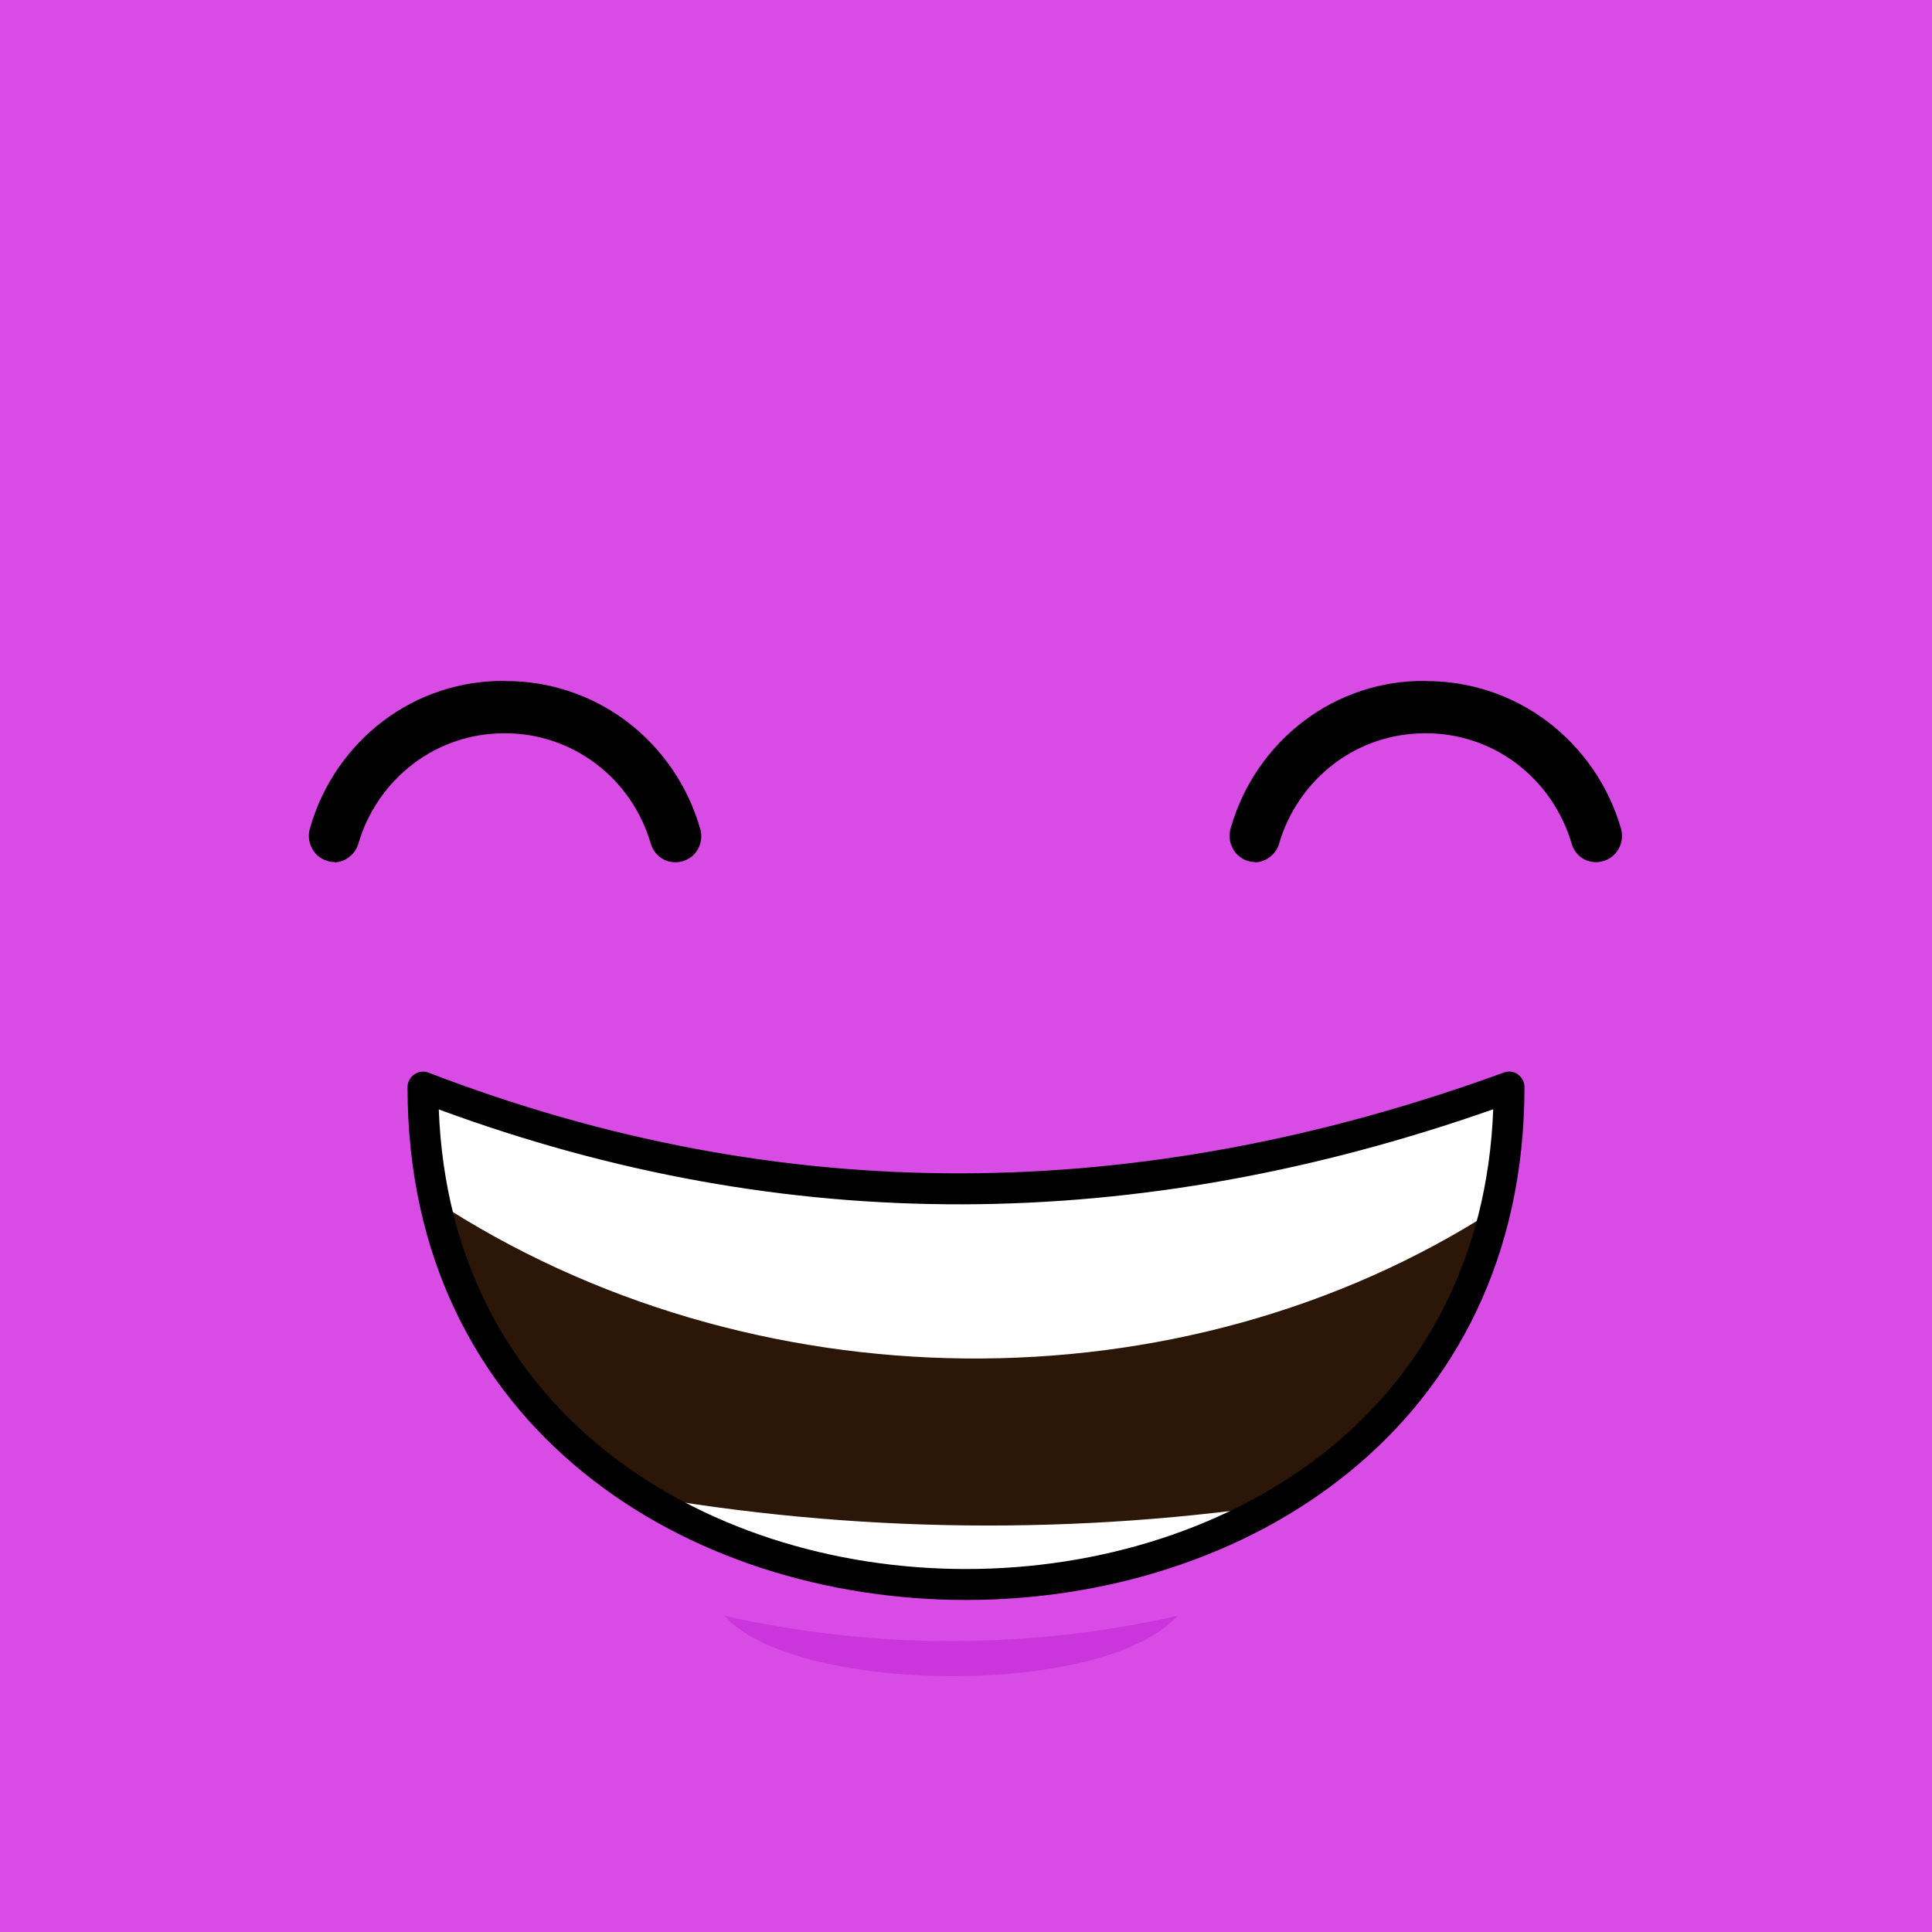
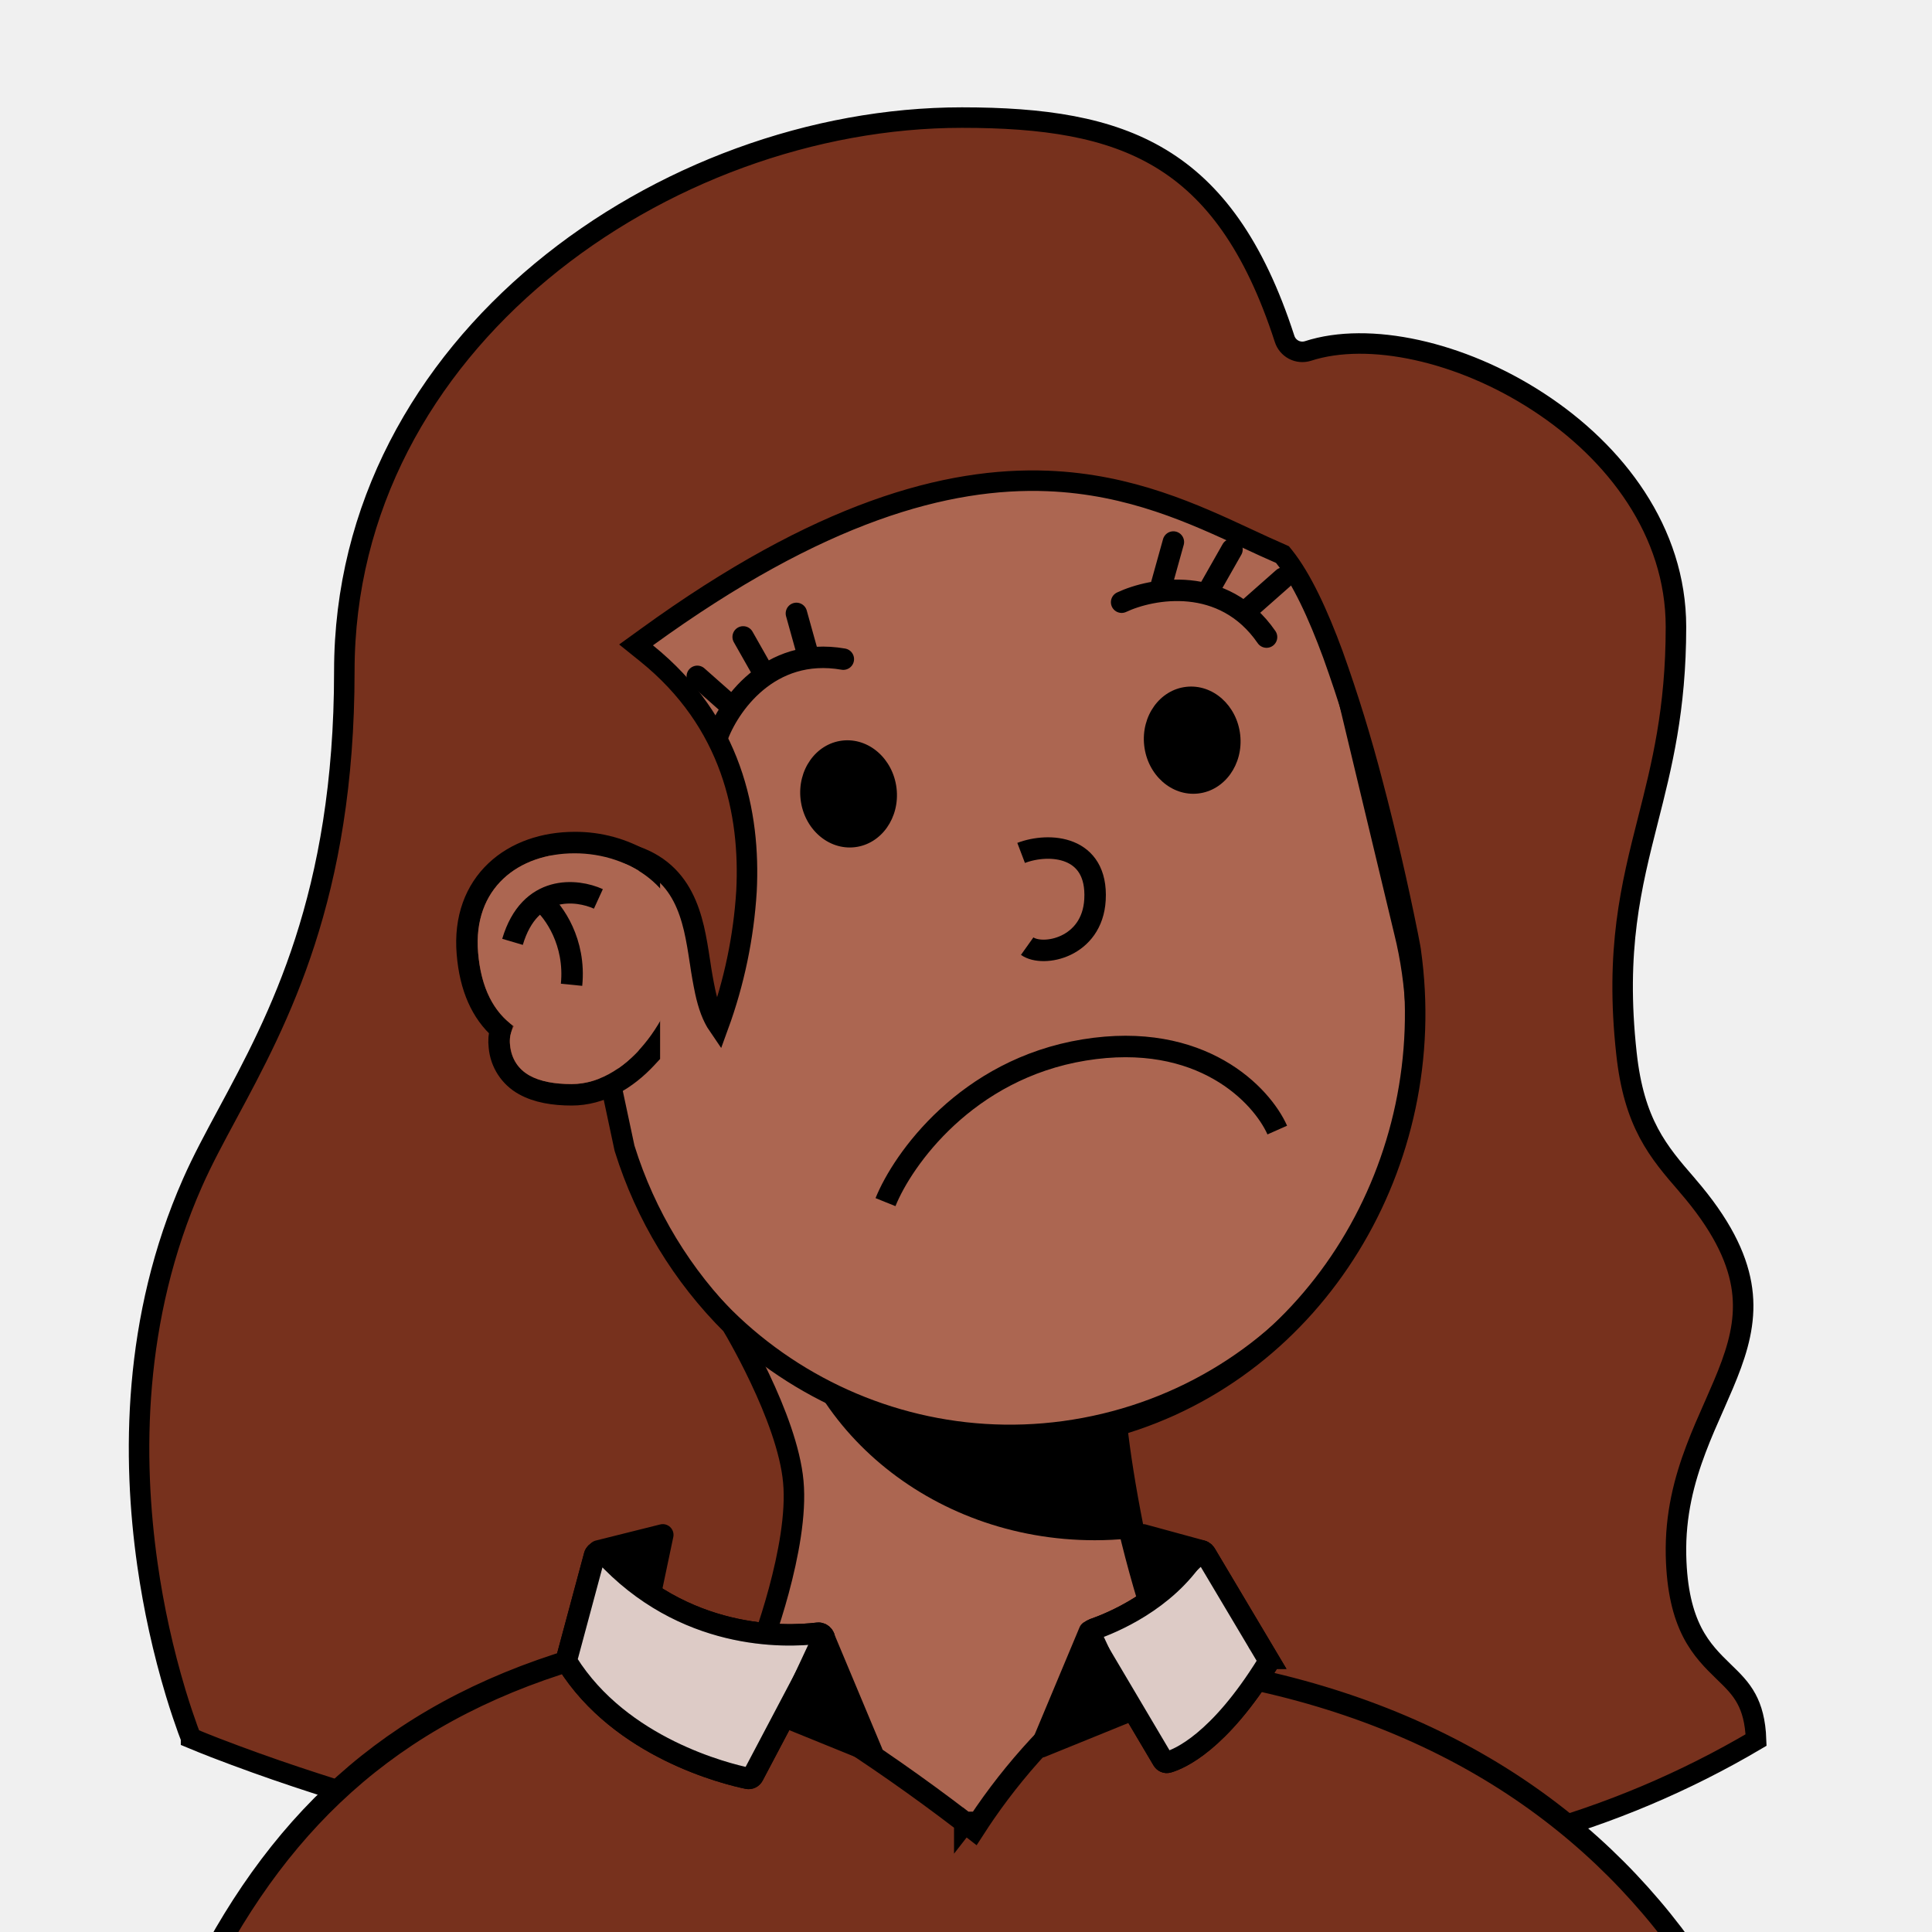
- <svg xmlns="http://www.w3.org/2000/svg" viewBox="0 0 200 200" fill="none" shape-rendering="auto">
+ <svg xmlns="http://www.w3.org/2000/svg" viewBox="0 0 360 360" fill="none" shape-rendering="auto">
  <mask id="viewboxMask">
-     <rect width="200" height="200" rx="0" ry="0" x="0" y="0" fill="#fff" />
+     <rect width="360" height="360" rx="0" ry="0" x="0" y="0" fill="#fff" />
  </mask>
  <g mask="url(#viewboxMask)">
-     <rect fill="#d84be5" width="200" height="200" x="0" y="0" />
-     <g transform="matrix(1.5625 0 0 1.5625 37.5 110.94)">
-       <path fill-rule="evenodd" clip-rule="evenodd" d="M76 1v.49a35.13 35.13 0 0 1-.9 7.75 30.24 30.24 0 0 1-14.24 19.24C48.32 36 30.66 35.84 18.37 28A30.01 30.01 0 0 1 4.8 8.66 36.4 36.4 0 0 1 4 1c22.86 8.83 46.05 8.83 69.54.9L76 1Z" fill="#2B1607" stroke="#000" stroke-width="1.48" stroke-linecap="round" stroke-linejoin="round" />
-       <path fill-rule="evenodd" clip-rule="evenodd" d="M76 1.48a33.97 33.97 0 0 1-.9 7.62C54.26 22.59 25.62 22.2 4.8 8.53 4.25 6.06 4 3.53 4 1c22.85 8.67 46.03 8.67 69.51.88l2.49-.4ZM62 28.49c-12.99 7.5-31.29 7.34-44-.49a134.2 134.2 0 0 0 44 .49Z" fill="#fff" />
-       <path fill-rule="evenodd" clip-rule="evenodd" d="M76.57.19c.27.19.43.5.43.83 0 11.3-4.64 19.83-11.62 25.51C58.42 32.2 49.18 35 40 35c-9.19 0-18.42-2.8-25.38-8.47C7.64 20.85 3 12.33 3 1.03A1.03 1.03 0 0 1 4.38.06c23.45 9.02 47.14 8.78 71.25 0 .32-.12.66-.08.94.12ZM5.07 2.5C5.45 12.44 9.7 19.9 15.9 24.94c6.54 5.32 15.3 8.01 24.1 8.01s17.56-2.69 24.1-8c6.2-5.06 10.45-12.53 10.83-22.46C51.36 10.77 28.1 11 5.07 2.5Z" fill="#000" />
-       <path d="M24.01 36.05c4.5 5.16 25.03 5.5 30 0a68.03 68.03 0 0 1-30 0Z" fill="#000" style="mix-blend-mode:soft-light" opacity=".4" />
+     <g transform="translate(80 23)">
+       <path d="M154 319.5c-14.4-20-25.67-58.67-27-78L58.5 212 30 319.5h124Z" fill="#ac6651" stroke="#000" stroke-width="4" />
+       <path d="M130.37 263.69c-2.1.2-4.22.31-6.37.31-30.78 0-56.05-21.57-58.76-49.1L127 241.5c.38 5.48 1.55 13.32 3.37 22.19Z" fill="#000" style="mix-blend-mode:multiply" />
+       <path d="M181.94 151.37v.01l.1.4.14.65A75.72 75.72 0 0 1 34.93 187.7l-.2-.74L18 117.13l-.06-.29A75.72 75.72 0 0 1 165.2 81.55l.05.21.02.08.05.2.05.2v.01l16.4 68.44.08.34.08.34Z" fill="#ac6651" stroke="#000" stroke-width="4" />
+       <g transform="translate(34 102.3)" />
    </g>
-     <g transform="matrix(1.5625 0 0 1.5625 31.25 59.38)">
-       <path d="M63.16 19.11a1.68 1.68 0 0 1-1.5-.93 1.75 1.75 0 0 1-.12-1.32 13.54 13.54 0 0 1 4.85-7.1 13.1 13.1 0 0 1 8.07-2.65v.01c2.9-.01 5.73.92 8.06 2.68a13.63 13.63 0 0 1 4.87 7.08c.13.44.08.91-.13 1.32a1.72 1.72 0 0 1-2.3.73 1.69 1.69 0 0 1-.83-1.03c-.63-2.13-1.91-4-3.66-5.32a9.92 9.92 0 0 0-6.07-2c-2.17 0-4.28.7-6.02 2.02a10.26 10.26 0 0 0-3.64 5.3c-.1.35-.32.65-.6.87a1.7 1.7 0 0 1-.98.36ZM2.17 19.11a1.4 1.4 0 0 1-.5-.08 1.68 1.68 0 0 1-1.01-.85 1.75 1.75 0 0 1-.12-1.32 13.57 13.57 0 0 1 4.85-7.1 13.12 13.12 0 0 1 8.07-2.65v.01c2.9-.02 5.73.92 8.06 2.67a13.6 13.6 0 0 1 4.86 7.09 1.75 1.75 0 0 1-.53 1.85c-.18.14-.38.25-.6.32-.42.13-.9.09-1.3-.12-.4-.22-.7-.59-.83-1.03-.62-2.13-1.9-4-3.65-5.31a9.92 9.92 0 0 0-6.06-2.01 9.92 9.92 0 0 0-6.03 2.02 10.26 10.26 0 0 0-3.64 5.3c-.1.35-.31.65-.6.87-.27.22-.61.35-.97.36Z" fill="#000" />
+     <g transform="translate(170 183)">
+       <path d="M-5 41c3.21-7.96 15.1-24.77 37-28.35 21.9-3.58 33.13 8.46 36 14.92" stroke="#000000" stroke-width="4" />
+     </g>
+     <g transform="translate(110 102)">
+       <path d="M99 10.21c5.67-2.66 19-5.1 27 6.5M23.58 35.52c2.07-5.9 9.68-17.12 23.56-14.7M26.07 29.46l-6.14-5.43M122.96 11.16l6.15-5.43M32.52 23.81l-4.04-7.13M115.51 7.51l4.05-7.13M40.6 20.2l-2.2-7.9M106.44 6.9l2.2-7.9" stroke="#000000" stroke-width="4" stroke-linecap="round" />
+     </g>
+     <g transform="translate(49 11)">
+       <path d="m-13.4 312.86-.62-1.64c-.56-1.55-1.35-3.84-2.23-6.74a163.21 163.21 0 0 1-5.28-23.98c-2.81-19.77-2.8-45.8 8.4-71.12 1.8-4.09 4.07-8.3 6.52-12.85 9.47-17.6 21.77-40.46 21.77-82.45 0-30.59 14.84-56.35 36.7-74.51 21.88-18.18 50.7-28.66 78.38-28.66 15.13 0 27.3 1.73 37.07 7.64 9.72 5.87 17.37 16.05 23.05 33.58a3.47 3.47 0 0 0 4.36 2.27c11.31-3.67 28.47.04 42.95 9.5 14.42 9.4 25.62 24.15 25.62 41.91 0 15.43-2.64 25.85-5.22 36-3.12 12.3-6.13 24.16-4 43.5.7 6.45 2.15 11.03 4.16 14.82 1.98 3.73 4.48 6.62 7.12 9.66l.05.07c6.28 7.25 9.13 13.22 10.06 18.47.92 5.23-.05 9.98-1.84 14.9-.9 2.48-2 4.97-3.15 7.59l-.1.22c-1.12 2.53-2.3 5.19-3.35 7.98-2.18 5.77-3.89 12.2-3.72 19.83.15 6.48 1.3 10.91 3.01 14.27 1.7 3.32 3.89 5.44 5.8 7.3l.05.05c1.74 1.68 3.2 3.1 4.27 5.1.96 1.78 1.67 4.13 1.79 7.66a172.14 172.14 0 0 1-87.4 23.9 110.86 110.86 0 0 1-7.28-.28c-6.15-9.4-11.75-24.88-16.1-40.8-4.21-15.46-7.18-31.08-8.3-41.4 37.08-10.72 60.32-48.98 54.73-88.46l-.01-.12a5.97 5.97 0 0 0-.08-.47 76.68 76.68 0 0 0-.43-2.25 486.97 486.97 0 0 0-6.53-28.2 276.64 276.64 0 0 0-7.45-24.2c-2.76-7.5-5.83-14.15-9.1-18.24l-.3-.37-.44-.2c-1.93-.83-3.94-1.77-6.03-2.74-9.93-4.62-21.84-10.17-37.26-10.78-18.78-.74-42.56 5.78-74.7 29.09l-2.02 1.46 1.95 1.57c15.92 12.83 19.37 29.86 18.63 44.3a89.2 89.2 0 0 1-5.24 25.1c-1.16-1.69-1.9-3.82-2.45-6.33a85.19 85.19 0 0 1-.96-5.45l-.05-.3c-.3-2-.63-4.08-1.1-6.09-.96-4.01-2.57-8.02-6.14-10.86-3.58-2.84-8.8-4.25-16.4-3.83l-2.22.13.46 2.18 11.36 53.31.02.08.03.09a79.8 79.8 0 0 0 19.91 32.81 65.49 65.49 0 0 1 1.54 2.68c1.01 1.82 2.37 4.38 3.76 7.33 2.82 5.94 5.66 13.24 6.2 19.2.57 6.05-.96 13.86-2.7 20.31a129.63 129.63 0 0 1-2.84 9.14c-5.03-2.4-9.53-2.23-13.38.01-4.16 2.43-7.21 7.06-9.48 12.22-4.15 9.42-6.14 21.64-7.06 29.22A601.65 601.65 0 0 1 6.2 320.1 353.85 353.85 0 0 1-9 314.64a190.8 190.8 0 0 1-4.4-1.77Z" fill="#77311d" stroke="#000" stroke-width="3.82" />
+     </g>
+     <g transform="translate(142 119)">
+       <g fill="#000000">
+         <ellipse cx="16.12" cy="28.93" rx="9" ry="10" transform="rotate(-6.78 16.12 28.93)" />
+         <ellipse cx="80.15" cy="18.92" rx="9" ry="10" transform="rotate(-6.28 80.15 18.92)" />
+       </g>
+       <g transform="translate(-40 -8)" />
+     </g>
+     <g transform="rotate(-8 1149.44 -1186.92)">
+       <path d="M12.3 12.34c5.45-1.24 14.38.62 12.42 10.54-1.74 8.82-11.1 9.3-13.72 6.82" stroke="#000" stroke-width="4" />
+     </g>
+     <g transform="translate(84 154)">
+       <path d="M37 8.25V7.13l-.95-.59A24.91 24.91 0 0 0 23.08 3C17.44 3 12.16 4.75 8.4 8.3c-3.8 3.58-5.86 8.83-5.31 15.37.52 6.37 2.66 11.06 6.2 14.17-.29 1-.37 2.08-.24 3.21a8.98 8.98 0 0 0 4.6 7.08C16.09 49.5 19.2 50 22.52 50c5.48 0 10.29-2.95 13.95-6.89l.53-.57V8.25Z" stroke="#000" stroke-width="4" />
+       <path d="M42.97 23.98c.07-.65.1-1.3.1-1.98 0-10.22-9.5-17-20-17C12.6 5 4.09 11.5 5.09 23.5c.56 6.68 2.95 11.07 6.65 13.72a5.7 5.7 0 0 0-.68 3.6C11.68 46.1 16.19 48 22.52 48c11.1 0 19.9-14.05 20.45-24.02Z" fill="#ac6651" />
+       <path d="M27.5 13.5c-4-1.83-12.8-2.8-16 8" stroke="#000" stroke-width="4" />
+       <path d="M17 14c2.17 1.83 6.3 7.5 5.5 15.5" stroke="#000" stroke-width="4" />
+       <g transform="translate(3 42)" />
+     </g>
+     <g transform="translate(53 272)">
+       <g stroke="#000" stroke-width="4">
+         <path d="M126.77 67.58 128 66l-1.23 1.58 1.72 1.34 1.19-1.83v-.02l.05-.06.04-.05a28.57 28.57 0 0 1 .8-1.18 112.35 112.35 0 0 1 11.5-14.05c3.67-3.78 7.83-7.4 12.13-9.93 4.31-2.53 8.58-3.84 12.53-3.3C209.17 44.2 240.4 63 260.67 91h-273.3c16.3-29.34 39.49-48.02 77.07-56.59 1.6-.36 3.78-.25 6.5.38 2.7.63 5.77 1.73 9.09 3.19 6.62 2.9 14.02 7.16 20.97 11.56a355.78 355.78 0 0 1 25.24 17.63l.4.3.1.08.02.02h.01Z" fill="#77311d" />
+         <path d="m52.61 37.08 5.17-19.23c.2-.78 1.22-1 1.76-.4C74.4 33.7 93.16 33.08 99.4 32.33c.84-.1 1.5.82 1.1 1.58L87.34 58.86c-.2.38-.62.6-1.04.5-3.95-.82-23.62-5.63-33.57-21.5a1 1 0 0 1-.12-.78ZM183.2 36.98 171.61 17.5c-.4-.66-1.37-.65-1.79 0-5.73 8.83-15.63 12.9-19.09 14.1-.62.22-.9.96-.57 1.53l13.5 22.81c.2.34.59.53.97.42 2.13-.61 9.46-3.67 18.54-18.34a1 1 0 0 0 .01-1.04Z" fill="#77311d" />
+         <path d="m52.61 37.08 5.17-19.23c.2-.78 1.22-1 1.76-.4C74.4 33.7 93.16 33.08 99.4 32.33c.84-.1 1.5.82 1.1 1.58L87.34 58.86c-.2.38-.62.6-1.04.5-3.95-.82-23.62-5.63-33.57-21.5a1 1 0 0 1-.12-.78ZM183.2 36.98 171.61 17.5c-.4-.66-1.37-.65-1.79 0-5.73 8.83-15.63 12.9-19.09 14.1-.62.22-.9.96-.57 1.53l13.5 22.81c.2.34.59.53.97.42 2.13-.61 9.46-3.67 18.54-18.34a1 1 0 0 0 .01-1.04Z" fill="#fff" fill-opacity=".75" />
+         <path d="m109.5 54.5-9-21.5-7 15 16 6.5ZM141 53.5l9-21.5 7 15-16 6.5ZM70.5 14l-12 3 10 6.5 2-9.5ZM160 14l11 3-7 6.5-4-9.5Z" fill="#000" stroke-linejoin="round" />
+       </g>
    </g>
  </g>
</svg>
